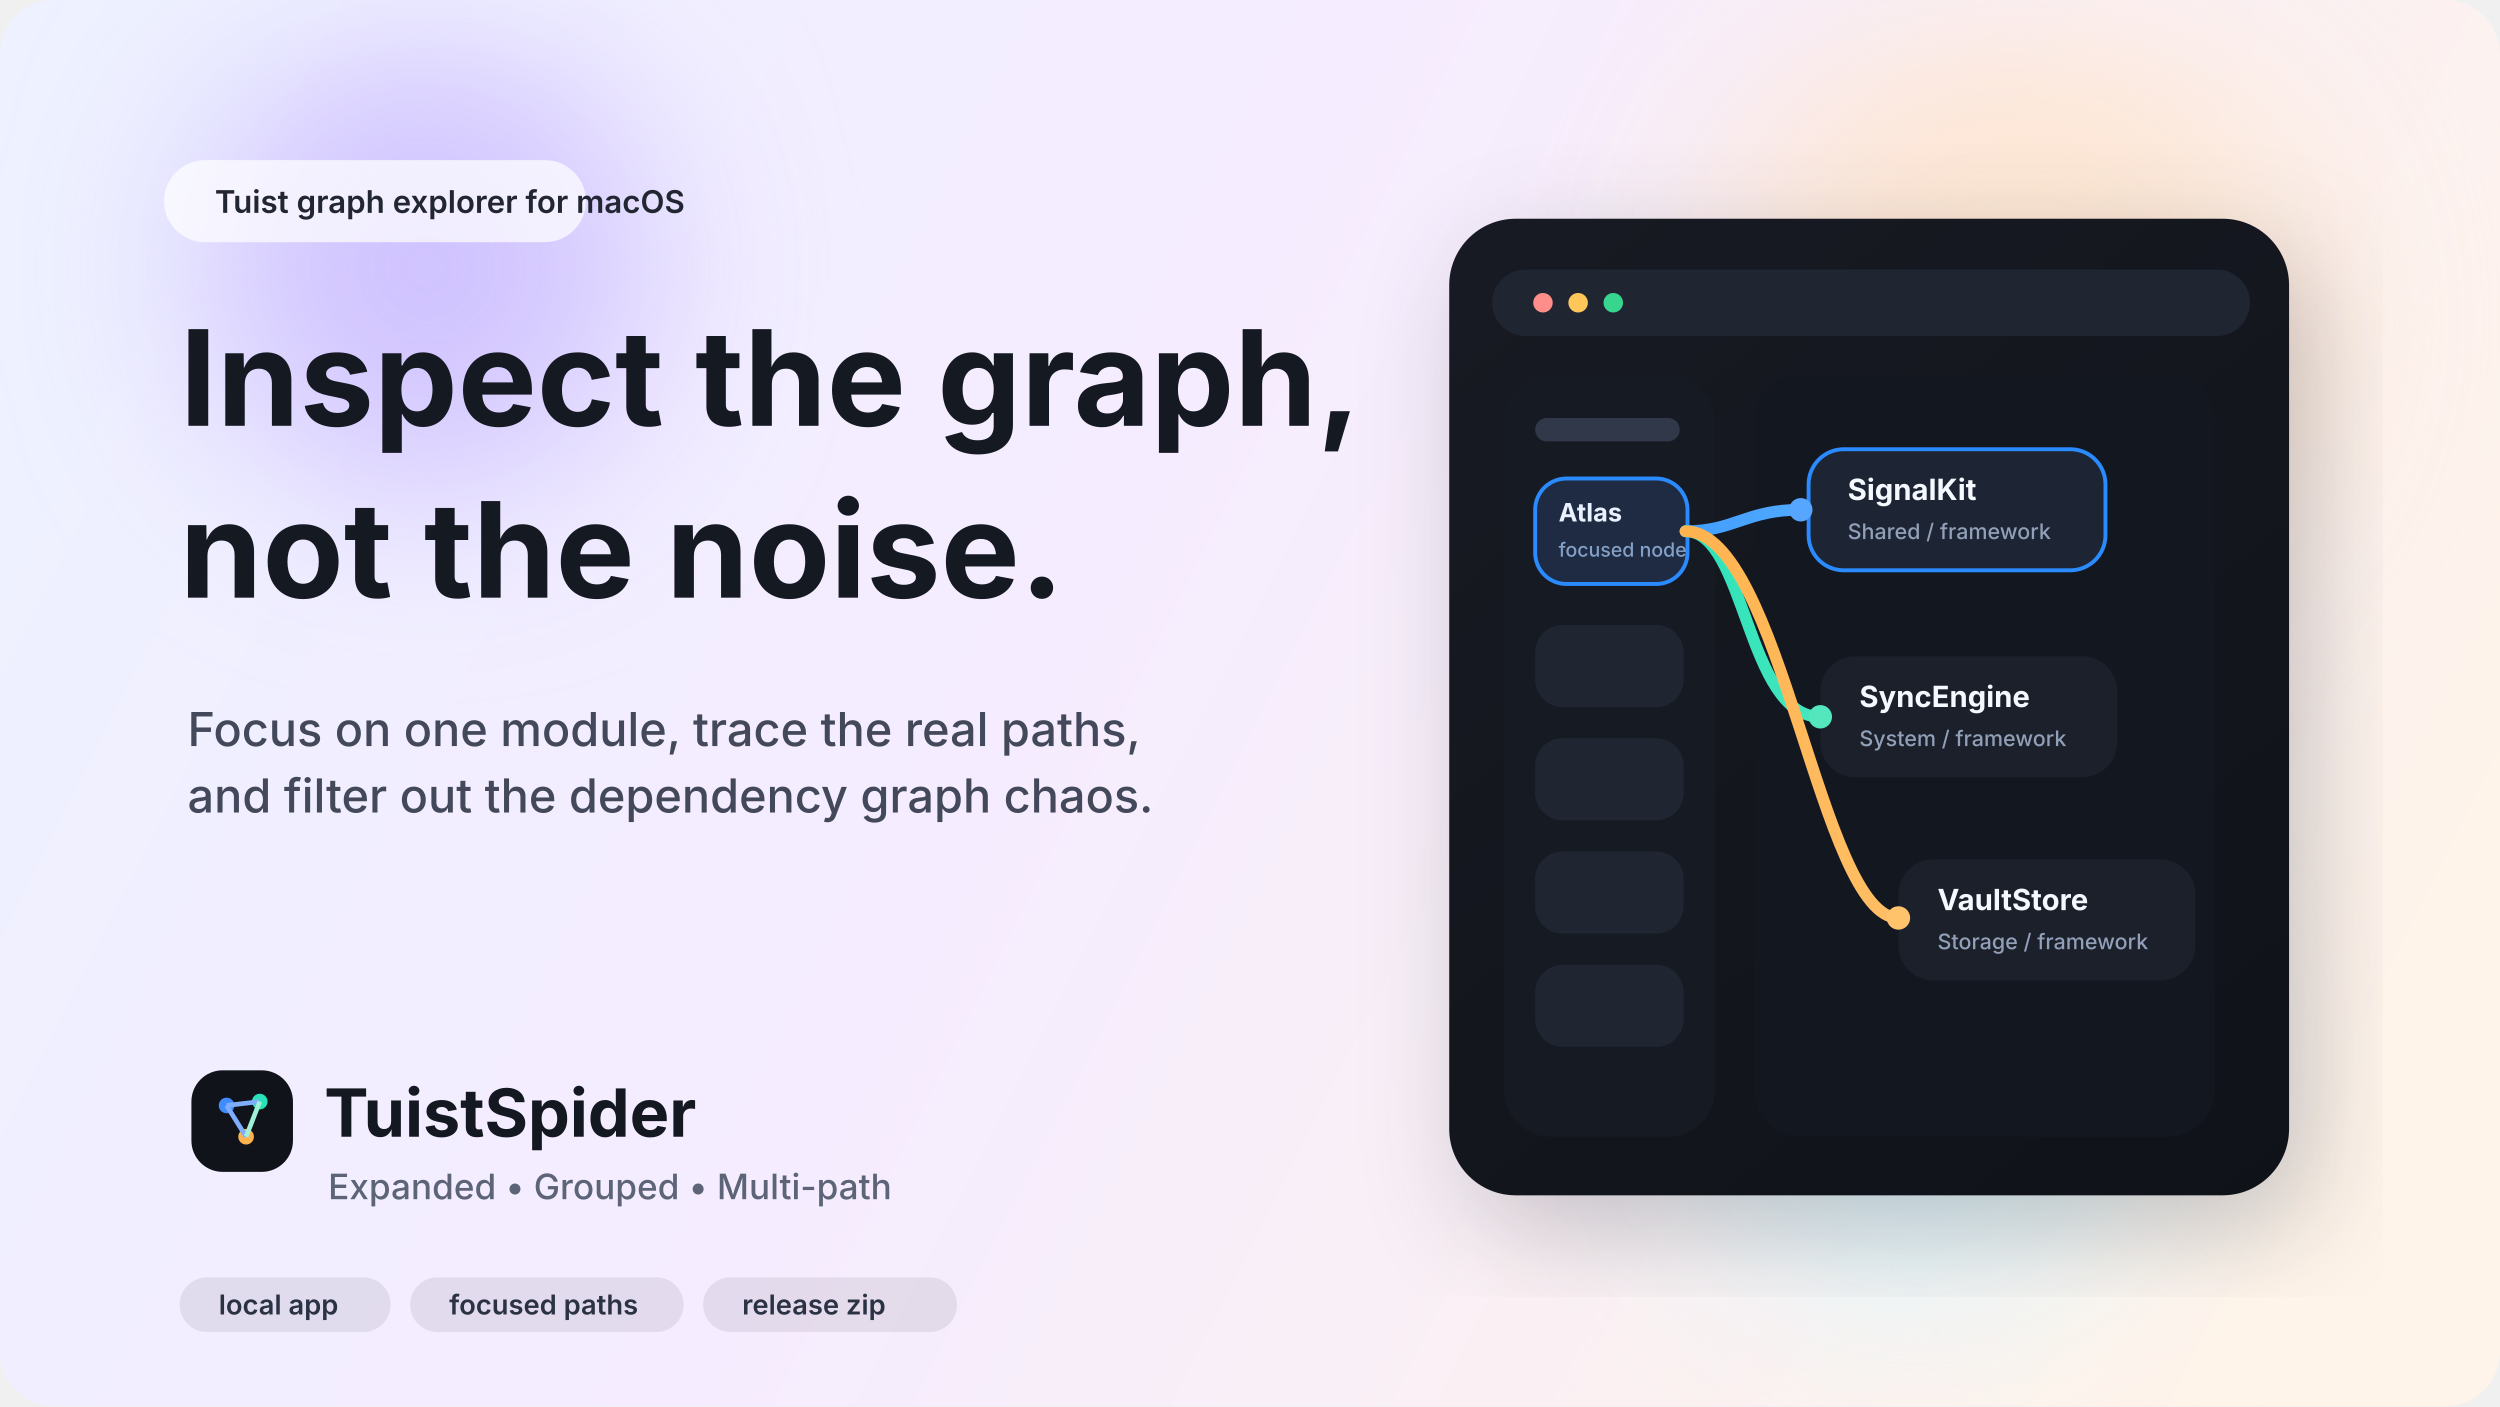
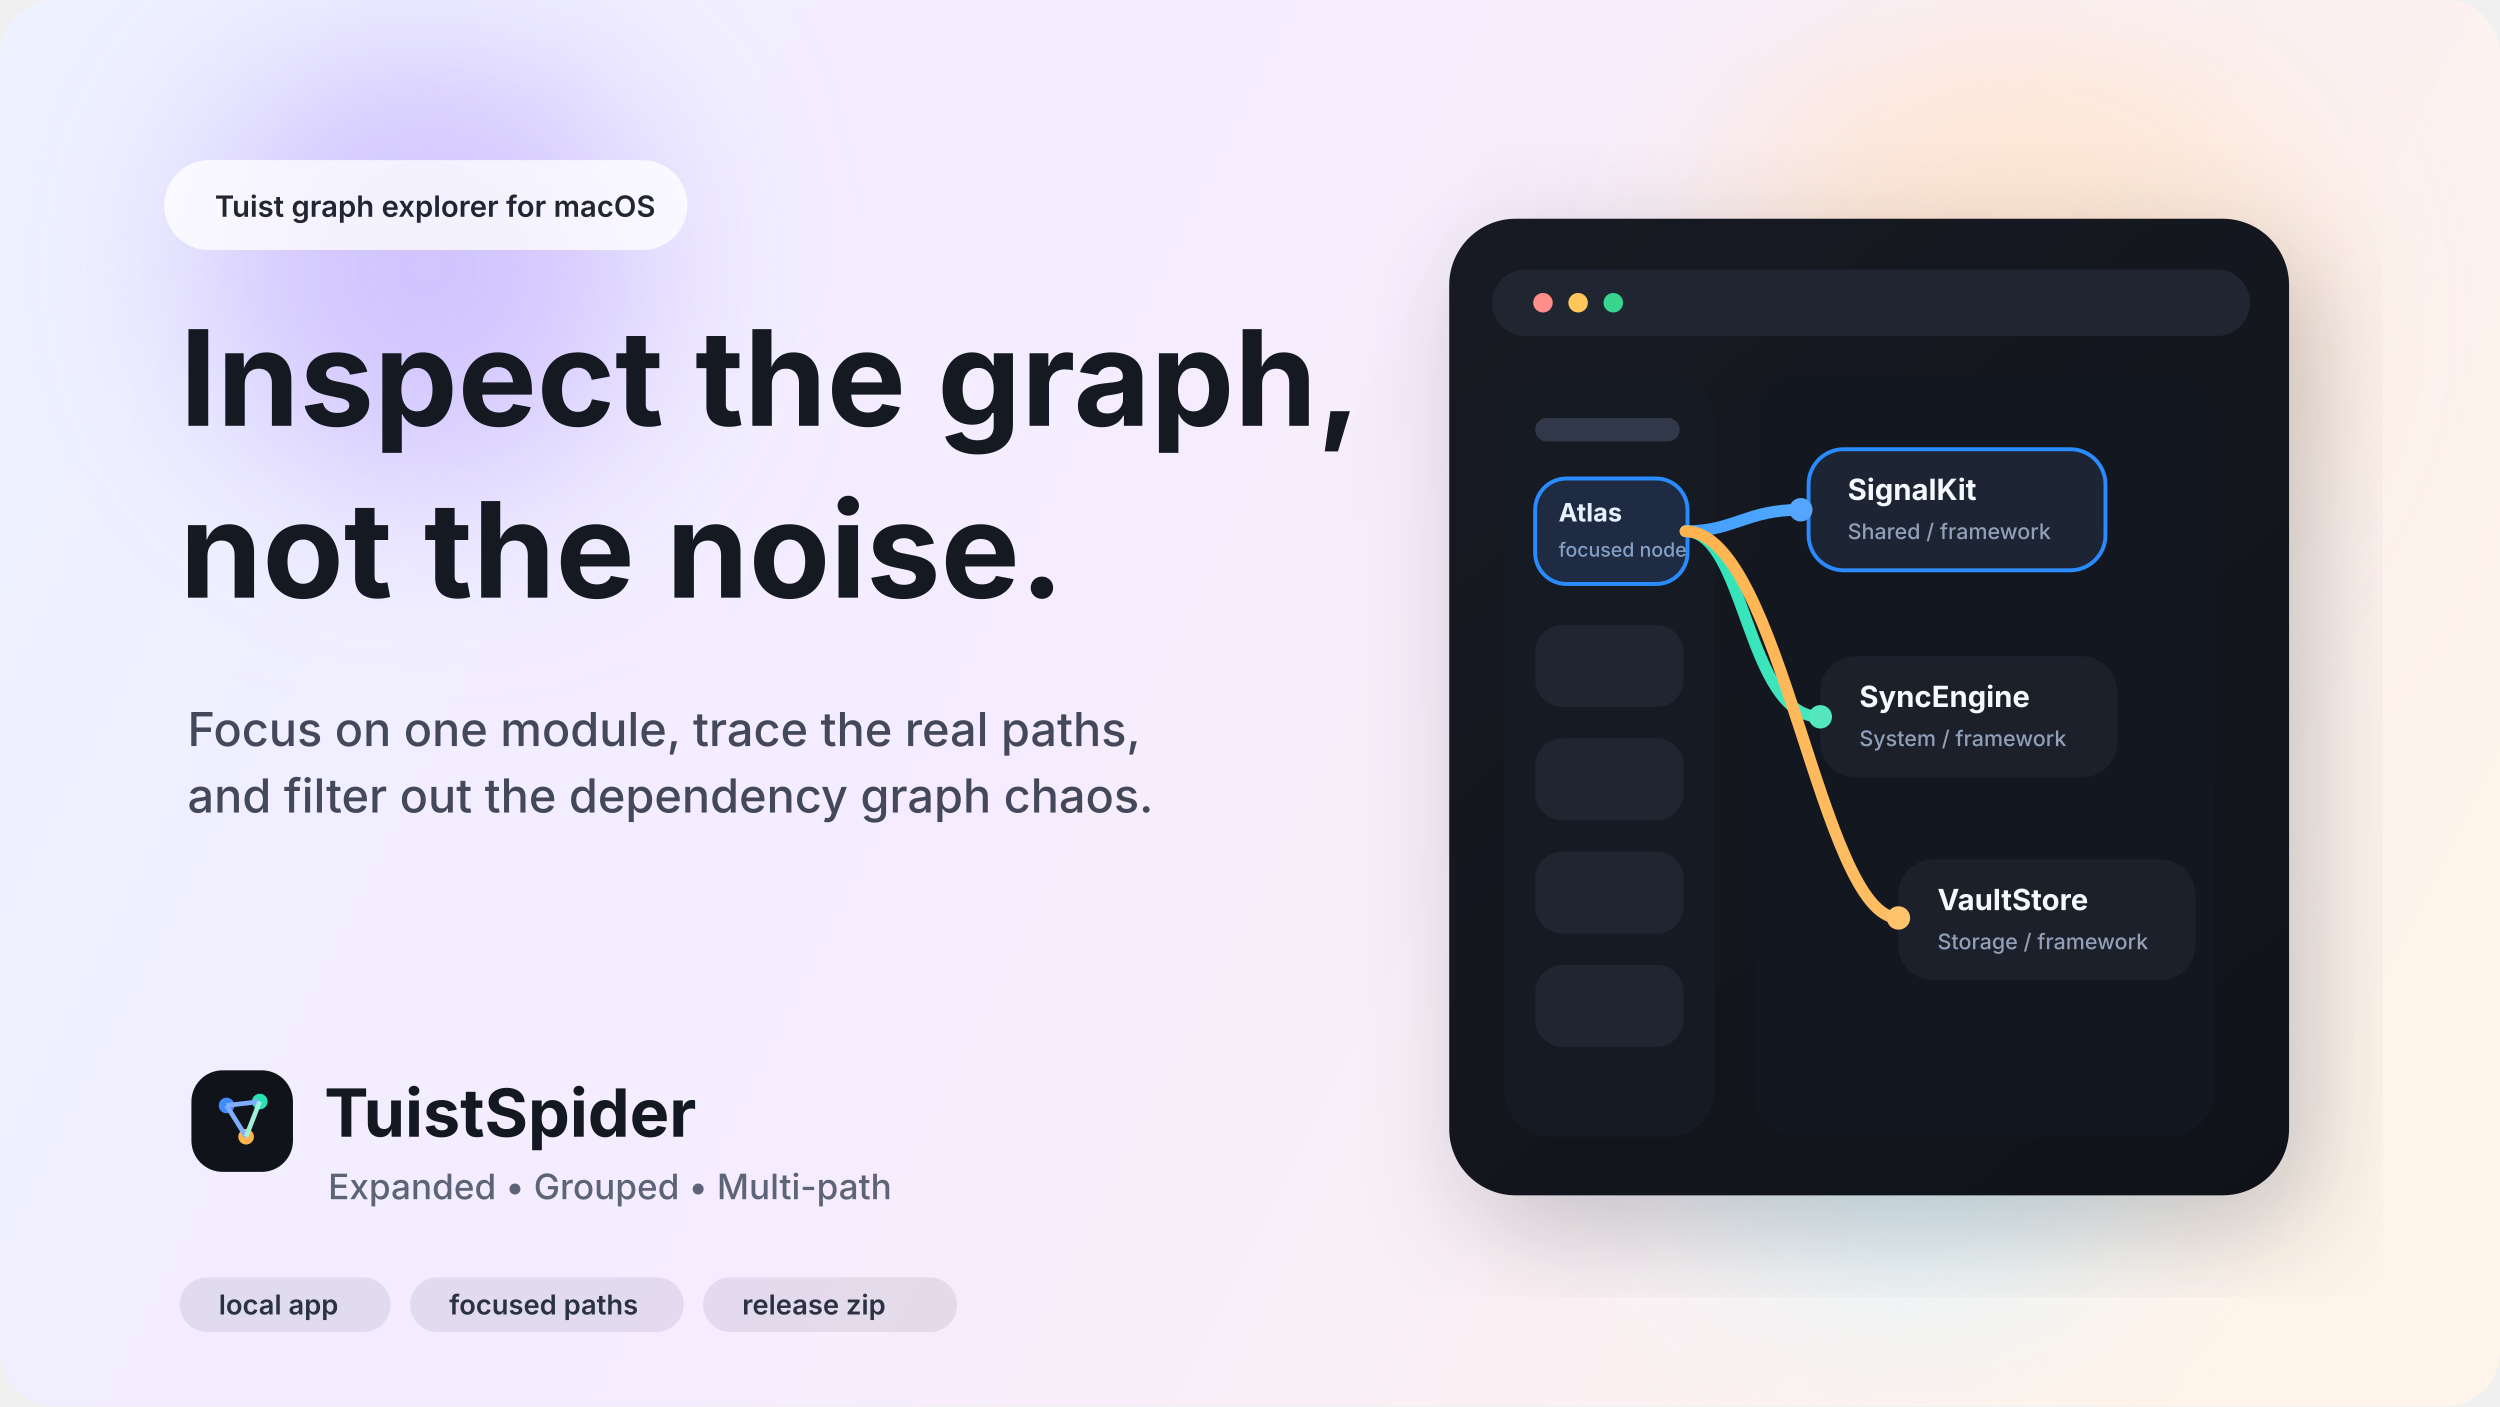
<svg xmlns="http://www.w3.org/2000/svg" width="1280" height="720" viewBox="0 0 1280 720" fill="none">
  <defs>
    <linearGradient id="bg" x1="74" y1="84" x2="1196" y2="650" gradientUnits="userSpaceOnUse">
      <stop stop-color="#EEF1FF" />
      <stop offset="0.42" stop-color="#F5ECFF" />
      <stop offset="1" stop-color="#FFF4E9" />
    </linearGradient>
    <linearGradient id="windowFill" x1="774" y1="122" x2="1186" y2="622" gradientUnits="userSpaceOnUse">
      <stop stop-color="#171A22" />
      <stop offset="1" stop-color="#101219" />
    </linearGradient>
    <linearGradient id="lineBlue" x1="761" y1="321" x2="1057" y2="321" gradientUnits="userSpaceOnUse">
      <stop stop-color="#2A8BFF" />
      <stop offset="1" stop-color="#6FC2FF" />
    </linearGradient>
    <linearGradient id="lineMint" x1="860" y1="392" x2="1097" y2="392" gradientUnits="userSpaceOnUse">
      <stop stop-color="#2AE2B8" />
      <stop offset="1" stop-color="#8AF2CC" />
    </linearGradient>
    <linearGradient id="lineAmber" x1="858" y1="466" x2="1137" y2="466" gradientUnits="userSpaceOnUse">
      <stop stop-color="#FFB24D" />
      <stop offset="1" stop-color="#FFD28B" />
    </linearGradient>
    <filter id="shadow" x="686" y="74" width="534" height="590" filterUnits="userSpaceOnUse" color-interpolation-filters="sRGB">
      <feFlood flood-opacity="0" result="BackgroundImageFix" />
      <feColorMatrix in="SourceAlpha" type="matrix" values="0 0 0 0 0 0 0 0 0 0 0 0 0 0 0 0 0 0 127 0" result="hardAlpha" />
      <feOffset dx="12" dy="18" />
      <feGaussianBlur stdDeviation="28" />
      <feColorMatrix type="matrix" values="0 0 0 0 0.129 0 0 0 0 0.149 0 0 0 0 0.2 0 0 0 0.24 0" />
      <feBlend mode="normal" in2="BackgroundImageFix" result="effect1_dropShadow_1_1" />
      <feBlend mode="normal" in="SourceGraphic" in2="effect1_dropShadow_1_1" result="shape" />
    </filter>
    <filter id="softBlur" x="0" y="0" width="1280" height="720" filterUnits="userSpaceOnUse" color-interpolation-filters="sRGB">
      <feFlood flood-opacity="0" result="BackgroundImageFix" />
      <feBlend mode="normal" in="SourceGraphic" in2="BackgroundImageFix" result="shape" />
      <feGaussianBlur stdDeviation="48" result="effect1_foregroundBlur_1_1" />
    </filter>
  </defs>
  <rect width="1280" height="720" rx="28" fill="url(#bg)" />
  <g opacity="0.72" filter="url(#softBlur)">
    <circle cx="218" cy="137" r="114" fill="#C4B2FF" />
    <circle cx="1031" cy="164" r="154" fill="#FFE3C7" />
    <circle cx="982" cy="542" r="126" fill="#D5F7FF" />
  </g>
-   <rect x="84" y="82" width="216" height="42" rx="21" fill="#FFFFFF" fill-opacity="0.7" />
-   <text x="110" y="109" fill="#222632" font-family="Inter, SF Pro Display, Arial, sans-serif" font-size="16" font-weight="600">Tuist graph explorer for macOS</text>
+   <rect x="84" y="82" width="268" height="46" rx="23" fill="#FFFFFF" fill-opacity="0.76" />
+   <text x="110" y="111" fill="#222632" font-family="Inter, SF Pro Display, Arial, sans-serif" font-size="15" font-weight="600">Tuist graph explorer for macOS</text>
  <text x="92" y="218" fill="#151922" font-family="Inter, SF Pro Display, Arial, sans-serif" font-size="68" font-weight="700">
    <tspan x="92" dy="0">Inspect the graph,</tspan>
    <tspan x="92" dy="88">not the noise.</tspan>
  </text>
  <text x="96" y="382" fill="#43495A" font-family="Inter, SF Pro Text, Arial, sans-serif" font-size="24" font-weight="500">
    Focus on one module, trace the real paths,
  </text>
  <text x="96" y="416" fill="#43495A" font-family="Inter, SF Pro Text, Arial, sans-serif" font-size="24" font-weight="500">
    and filter out the dependency graph chaos.
  </text>
  <g transform="translate(98 548)">
    <rect width="52" height="52" rx="16" fill="#10131A" />
    <circle cx="18" cy="18" r="4" fill="#3F8CFF" />
    <circle cx="35" cy="16" r="4" fill="#2AE2B8" />
    <circle cx="28" cy="34" r="4" fill="#FFB24D" />
    <path d="M18 18L35 16" stroke="#7FAEFF" stroke-width="2.4" />
    <path d="M18 18L28 34" stroke="#7FAEFF" stroke-width="2.4" />
    <path d="M35 16L28 34" stroke="#9FF0D7" stroke-width="2.4" />
  </g>
  <text x="166" y="582" fill="#141821" font-family="Inter, SF Pro Display, Arial, sans-serif" font-size="34" font-weight="700">TuistSpider</text>
  <text x="168" y="614" fill="#5D6477" font-family="Inter, SF Pro Text, Arial, sans-serif" font-size="18" font-weight="500">Expanded  •  Grouped  •  Multi-path</text>
  <rect x="92" y="654" width="108" height="28" rx="14" fill="#141821" fill-opacity="0.08" />
  <text x="112" y="673" fill="#2A3244" font-family="Inter, SF Pro Text, Arial, sans-serif" font-size="14" font-weight="600">local app</text>
  <rect x="210" y="654" width="140" height="28" rx="14" fill="#141821" fill-opacity="0.08" />
  <text x="230" y="673" fill="#2A3244" font-family="Inter, SF Pro Text, Arial, sans-serif" font-size="14" font-weight="600">focused paths</text>
  <rect x="360" y="654" width="130" height="28" rx="14" fill="#141821" fill-opacity="0.08" />
  <text x="380" y="673" fill="#2A3244" font-family="Inter, SF Pro Text, Arial, sans-serif" font-size="14" font-weight="600">release zip</text>
  <g filter="url(#shadow)">
    <rect x="742" y="112" width="430" height="500" rx="34" fill="url(#windowFill)" />
    <rect x="764" y="138" width="388" height="34" rx="17" fill="#202532" />
    <circle cx="790" cy="155" r="5" fill="#FF8D89" />
    <circle cx="808" cy="155" r="5" fill="#FFC65A" />
    <circle cx="826" cy="155" r="5" fill="#37D58D" />
    <rect x="770" y="192" width="108" height="390" rx="24" fill="#161A22" />
    <rect x="786" y="214" width="74" height="12" rx="6" fill="#31384A" />
    <rect x="786" y="245" width="78" height="54" rx="16" fill="#1F2B43" stroke="#2A8BFF" stroke-width="2" />
    <text x="798" y="267" fill="#E9F1FF" font-family="Inter, SF Pro Display, Arial, sans-serif" font-size="13" font-weight="700">Atlas</text>
    <text x="798" y="285" fill="#84A0C6" font-family="Inter, SF Pro Text, Arial, sans-serif" font-size="10" font-weight="500">focused node</text>
    <rect x="786" y="320" width="76" height="42" rx="14" fill="#202532" />
    <rect x="786" y="378" width="76" height="42" rx="14" fill="#202532" />
    <rect x="786" y="436" width="76" height="42" rx="14" fill="#202532" />
    <rect x="786" y="494" width="76" height="42" rx="14" fill="#202532" />
    <rect x="898" y="192" width="236" height="390" rx="24" fill="#131720" />
    <rect x="926" y="230" width="152" height="62" rx="18" fill="#1D2433" stroke="#2A8BFF" stroke-width="2" />
    <text x="946" y="256" fill="#F4F8FF" font-family="Inter, SF Pro Display, Arial, sans-serif" font-size="15" font-weight="700">SignalKit</text>
    <text x="946" y="276" fill="#91A0B8" font-family="Inter, SF Pro Text, Arial, sans-serif" font-size="11" font-weight="500">Shared / framework</text>
    <rect x="932" y="336" width="152" height="62" rx="18" fill="#1B202B" />
    <text x="952" y="362" fill="#F4F8FF" font-family="Inter, SF Pro Display, Arial, sans-serif" font-size="15" font-weight="700">SyncEngine</text>
    <text x="952" y="382" fill="#91A0B8" font-family="Inter, SF Pro Text, Arial, sans-serif" font-size="11" font-weight="500">System / framework</text>
    <rect x="972" y="440" width="152" height="62" rx="18" fill="#1B202B" />
    <text x="992" y="466" fill="#F4F8FF" font-family="Inter, SF Pro Display, Arial, sans-serif" font-size="15" font-weight="700">VaultStore</text>
    <text x="992" y="486" fill="#91A0B8" font-family="Inter, SF Pro Text, Arial, sans-serif" font-size="11" font-weight="500">Storage / framework</text>
    <path d="M863 272C888 272 894 261 922 261" stroke="url(#lineBlue)" stroke-width="6" stroke-linecap="round" />
    <path d="M863 272C894 272 894 367 932 367" stroke="url(#lineMint)" stroke-width="6" stroke-linecap="round" />
    <path d="M863 272C912 272 932 470 972 470" stroke="url(#lineAmber)" stroke-width="6" stroke-linecap="round" />
    <circle cx="922" cy="261" r="6" fill="#56A6FF" />
    <circle cx="932" cy="367" r="6" fill="#54E7BE" />
    <circle cx="972" cy="470" r="6" fill="#FFC46B" />
  </g>
</svg>
